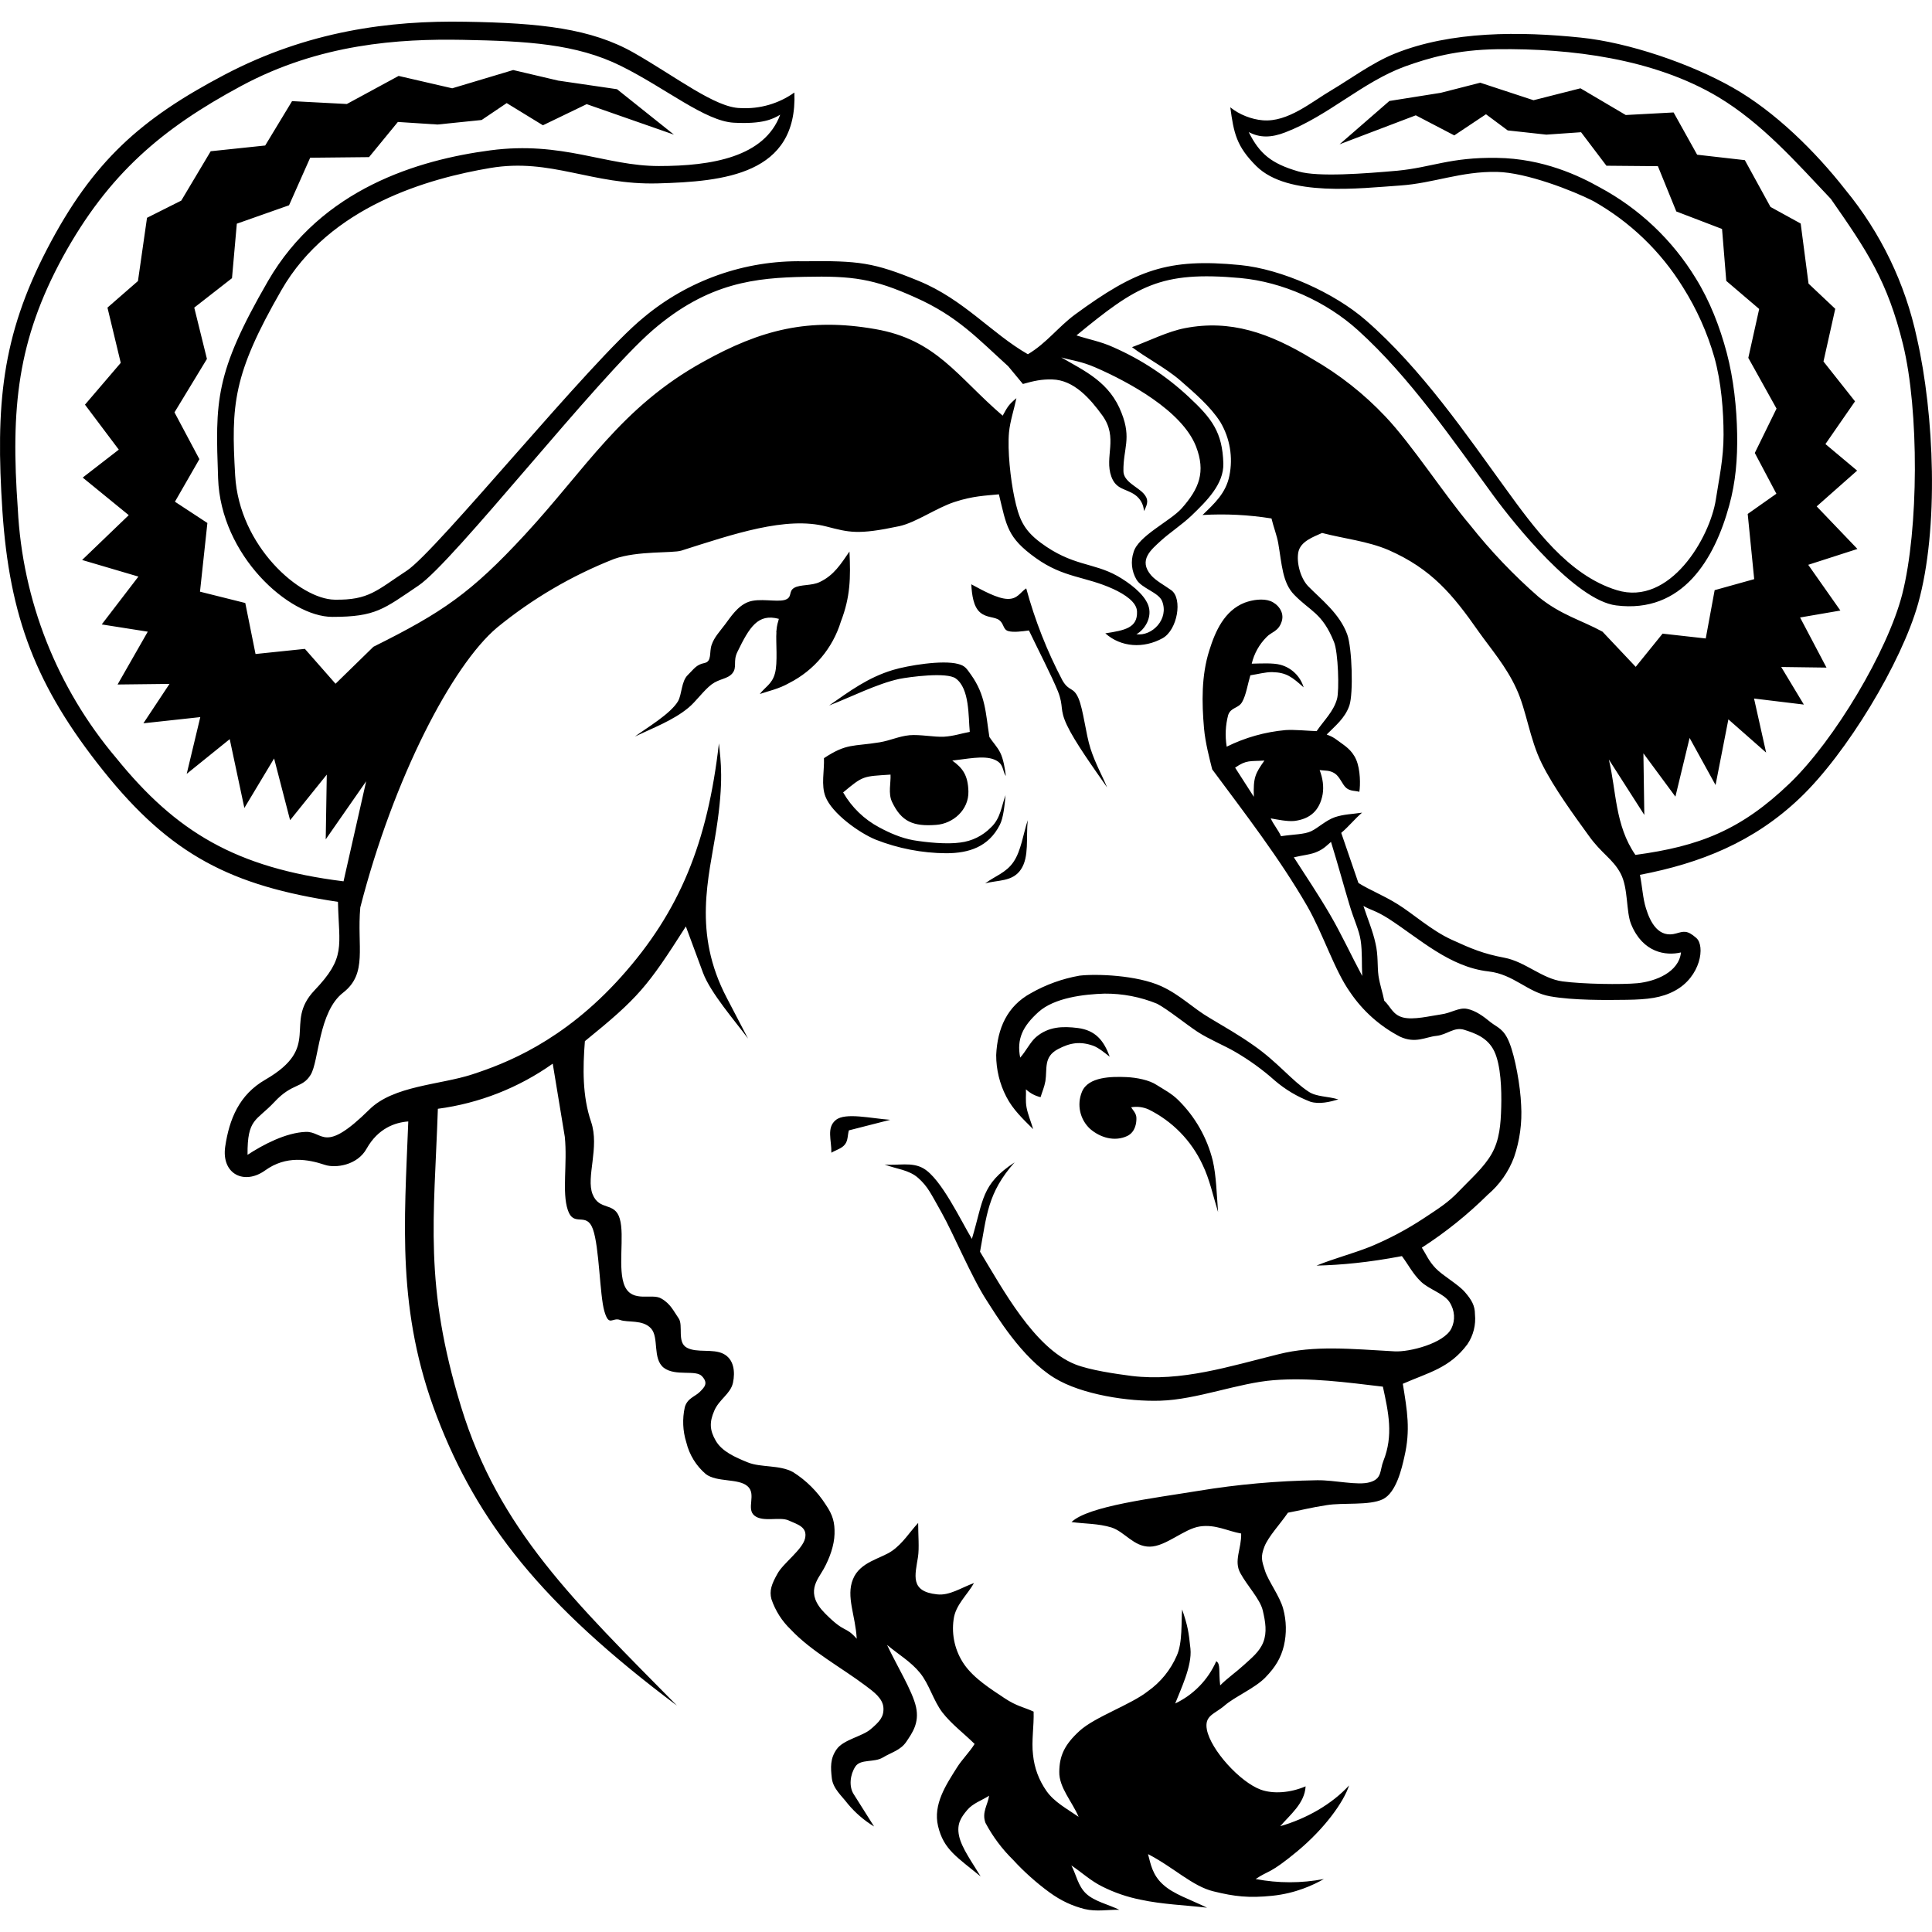
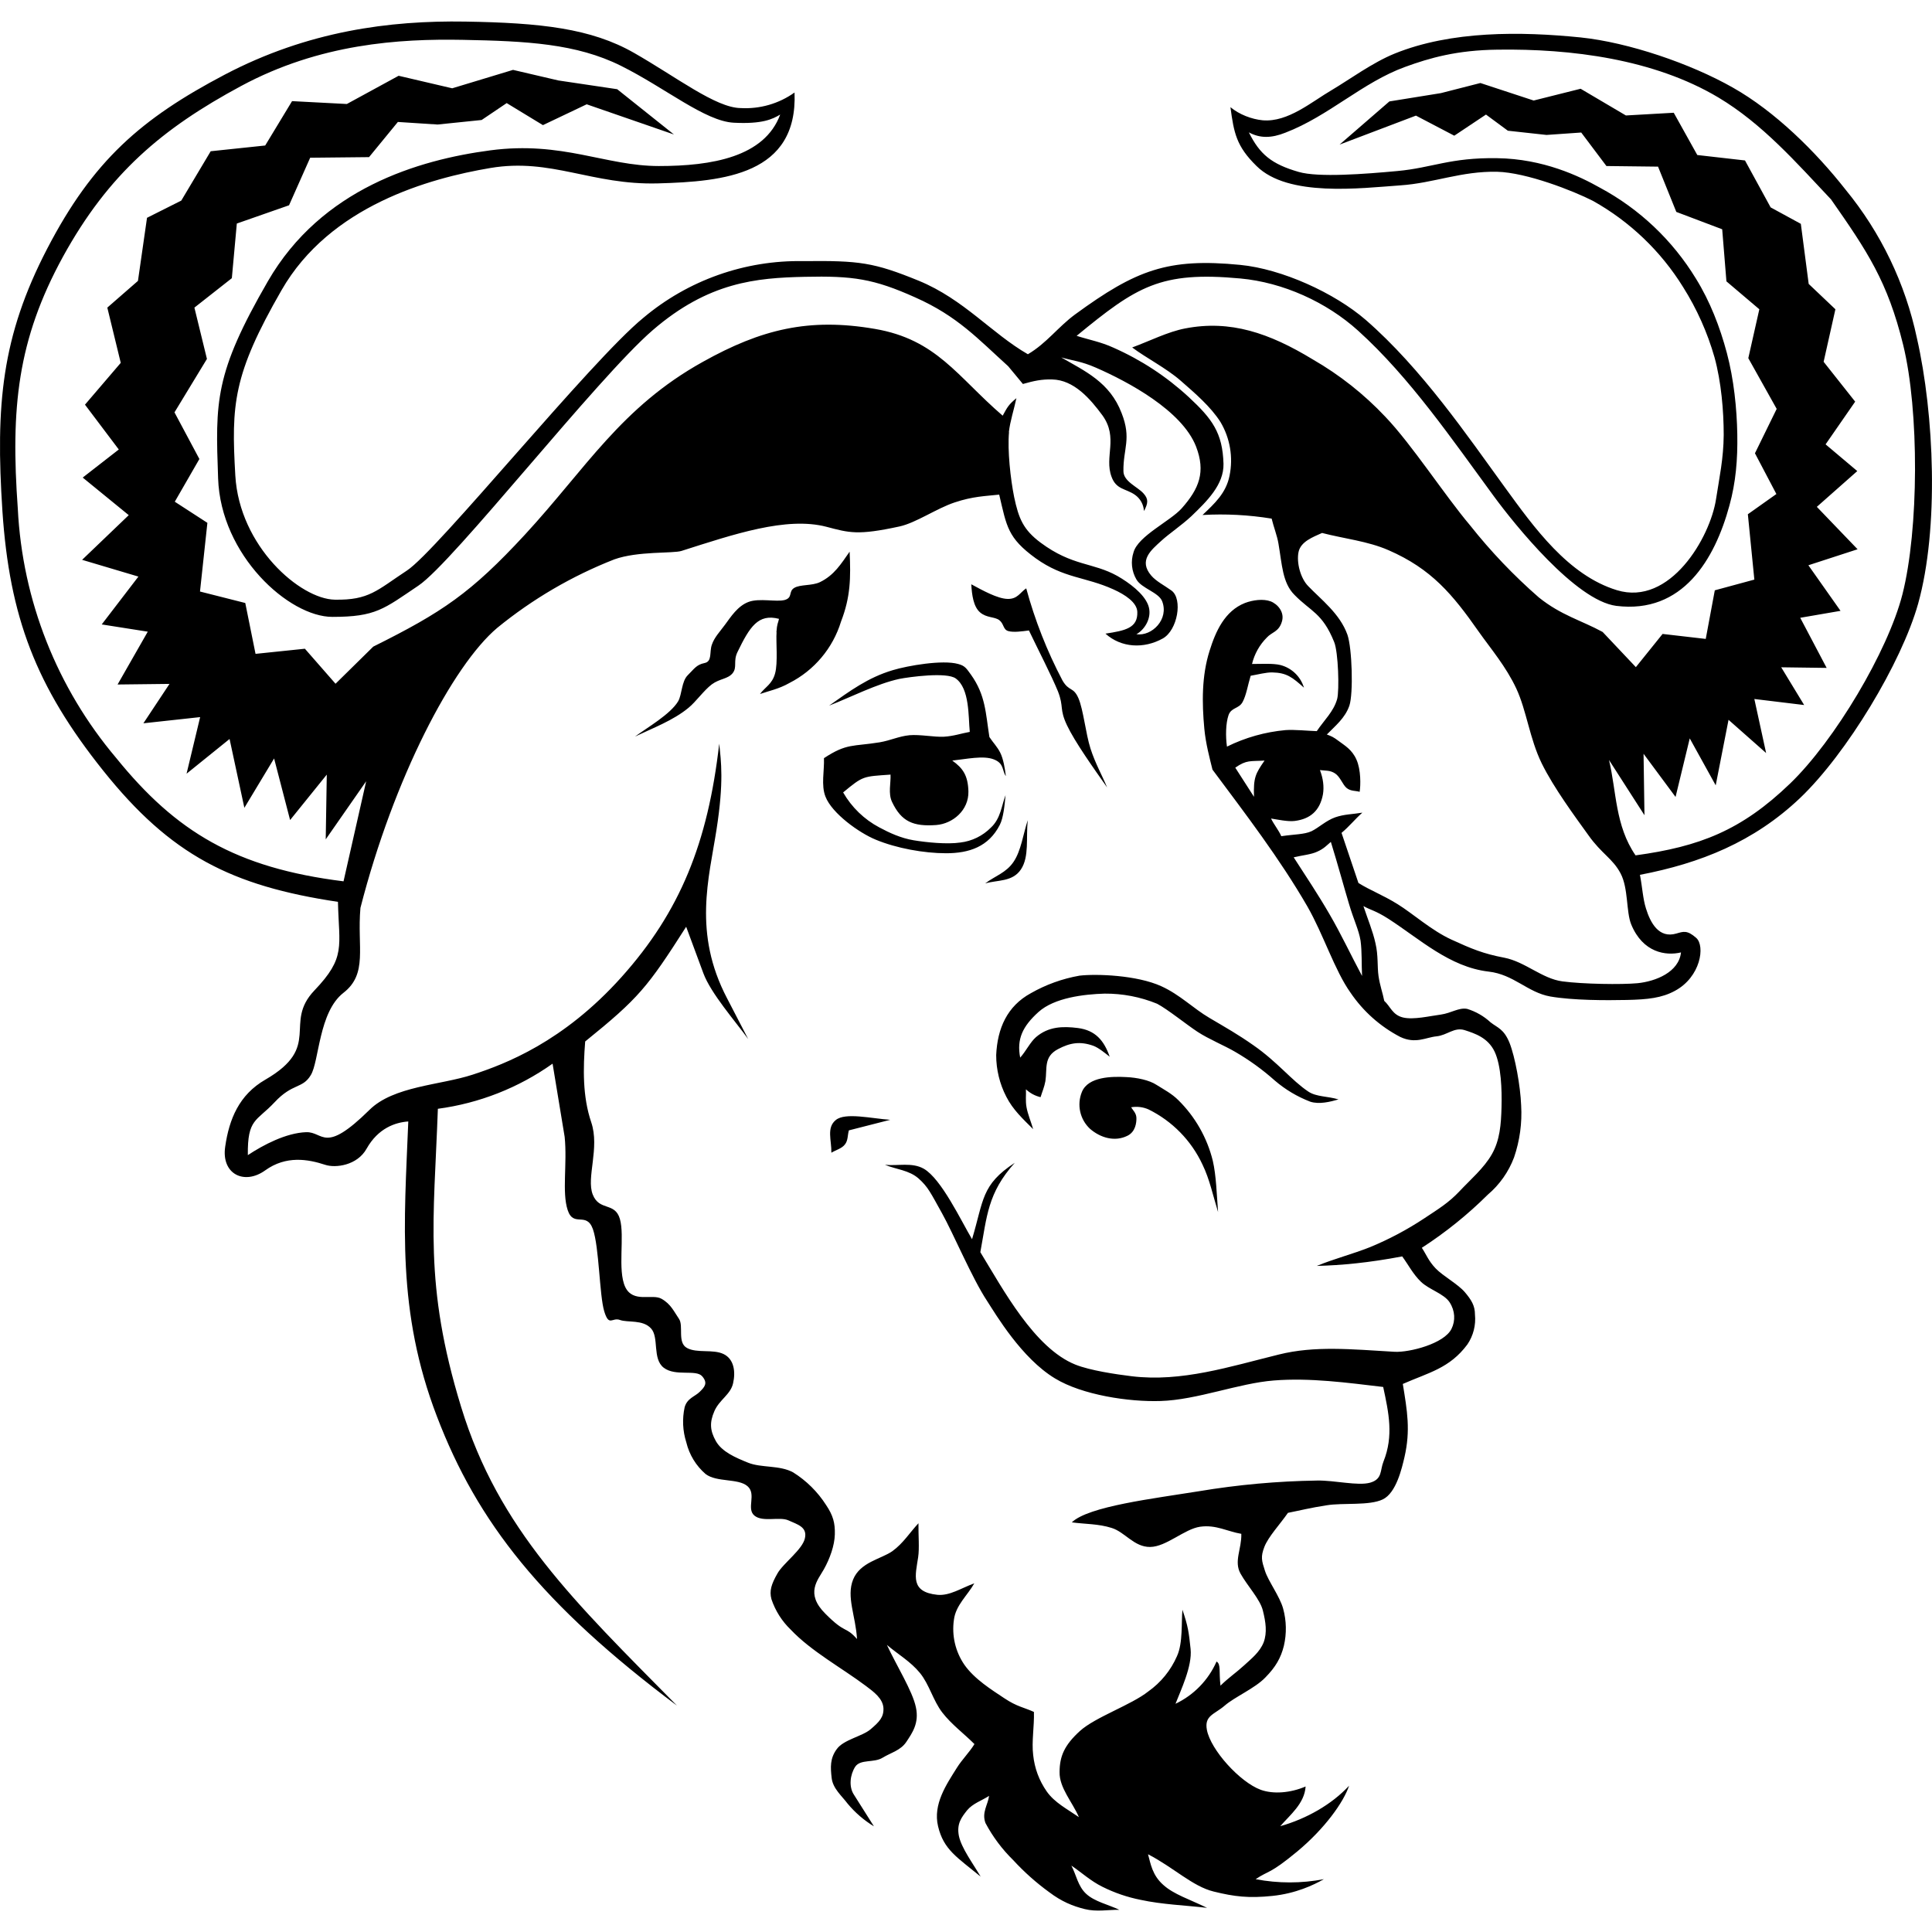
<svg xmlns="http://www.w3.org/2000/svg" viewBox="0 0 128 128">
-   <path fill-rule="evenodd" d="M27.05 74.3c-.87.06-2 .45-2.76 1.8-.62 1.12-2.07 1.3-2.75 1.08-1.13-.38-2.58-.64-3.97.36s-2.91.24-2.65-1.57c.27-1.82.92-3.44 2.66-4.44 3.8-2.2 1.17-3.71 3.25-5.91 2.1-2.2 1.63-2.88 1.56-5.87-7.07-1.06-11.08-3.1-15.55-8.69S.63 40.86.16 33.86C-.3 26.84.1 22.3 3.13 16.48S9.35 7.86 14.88 4.95c5.52-2.9 10.94-3.6 15.95-3.51 5 .08 8.34.45 11.17 2.06 2.82 1.61 5.41 3.65 7.06 3.66a5.6 5.6 0 0 0 3.57-1.03c.22 5.43-4.67 5.9-9.05 6.02s-7.07-1.7-11.1-1.02-10.63 2.5-13.84 8.1c-3.22 5.6-3.33 7.58-3.06 12.27.27 4.7 4.3 8.2 6.59 8.23 2.28.04 2.79-.62 4.78-1.92s12.19-13.92 15.66-16.75a16 16 0 0 1 10.61-3.75c3.7-.05 4.66.08 7.64 1.3 3 1.23 4.83 3.48 7.24 4.86 1.23-.73 2-1.8 3.12-2.63 4.04-2.96 6.14-3.75 10.94-3.28 2.76.27 6.24 1.84 8.32 3.65 3.7 3.21 6.75 7.69 9.22 11.09 1.92 2.65 4.19 5.81 7.42 6.8 3.52 1.08 6.17-3.48 6.56-6.01.22-1.44.51-2.7.51-4.28s-.15-3.5-.61-5.14a18 18 0 0 0-2.08-4.64 16.5 16.5 0 0 0-5.96-5.72c-1.32-.67-4.4-1.88-6.35-1.92-2.4-.05-4.21.75-6.42.9-2.67.18-7.44.78-9.53-1.28-1.33-1.32-1.5-2.2-1.73-3.9.59.48 1.41.8 2.15.86 1.67.14 3.23-1.22 4.58-2.01 1.12-.66 2.7-1.82 4.15-2.4 3.75-1.52 8.36-1.48 12.33-1.07 3.17.32 7.29 1.73 10.07 3.31 2.8 1.58 5.5 4.25 7.47 6.77A23 23 0 0 1 127 22.4c1.15 5.04 1.47 12.62.08 17.59-1.1 3.91-4.73 9.93-7.83 12.88-3.05 2.91-6.58 4.32-10.6 5.09.16.8.19 1.56.4 2.22.29.95.85 2 2.01 1.66.47-.13.71-.24 1.32.3.61.52.3 2.58-1.42 3.5-.87.47-1.79.58-3.18.6s-3.56.04-5.07-.23c-1.51-.26-2.41-1.46-4.09-1.65-2.58-.29-4.56-2.16-6.63-3.5-.87-.55-1.16-.55-1.66-.84.27.83.63 1.68.8 2.48.19.79.11 1.52.2 2.16.1.63.28 1.12.38 1.64.41.37.55.93 1.24 1.11.7.18 1.79-.1 2.5-.2.71-.09 1.19-.48 1.75-.37s1.09.5 1.55.88c.47.37.88.43 1.25 1.36.38.94.73 2.86.78 4.14a9 9 0 0 1-.47 3.45 6 6 0 0 1-1.74 2.48 27 27 0 0 1-4.37 3.51c.3.46.44.87.92 1.37s1.48 1.05 1.93 1.57.67.9.67 1.48a3 3 0 0 1-.5 1.98c-1.18 1.59-2.58 1.87-4.28 2.62.29 1.79.52 3.06.1 4.85-.16.72-.53 2.37-1.43 2.8s-2.63.21-3.72.39c-1.1.17-1.7.34-2.56.5-.52.76-1.3 1.58-1.56 2.25-.26.68-.18.92.04 1.6s.98 1.69 1.2 2.5a5 5 0 0 1 .05 2.47c-.2.8-.54 1.39-1.23 2.1s-2.04 1.28-2.7 1.86c-.68.58-1.35.65-1.17 1.6.26 1.33 2.18 3.46 3.57 3.97.84.3 1.96.21 2.97-.22-.06 1.13-1.04 1.89-1.68 2.64 1.73-.5 3.4-1.44 4.56-2.7-.36 1.1-1.6 2.84-3.44 4.37-1.85 1.53-1.84 1.22-2.75 1.83a12 12 0 0 0 4.52 0c-.7.4-1.87.95-3.42 1.11s-2.5.05-3.88-.29c-1.4-.33-2.66-1.6-4.35-2.47.17.63.28 1.38 1 2.02.7.64 1.77.97 2.91 1.53-1.45-.17-2.97-.22-4.4-.53a10 10 0 0 1-2.54-.87c-.77-.38-1.36-.94-2.05-1.4.33.62.43 1.35.98 1.87.56.52 1.47.71 2.2 1.07-.76-.02-1.5.14-2.3-.05-.78-.2-1.53-.52-2.35-1.12s-1.68-1.36-2.38-2.13a10 10 0 0 1-1.84-2.46c-.26-.7.16-1.2.24-1.8-.49.32-1.08.5-1.46.96s-.7.89-.53 1.7.9 1.8 1.43 2.69c-1.57-1.29-2.45-1.78-2.82-3.33-.35-1.45.55-2.77 1.24-3.87.34-.55.86-1.05 1.18-1.58-.71-.7-1.52-1.3-2.13-2.08-.61-.8-.87-1.87-1.49-2.63s-1.46-1.24-2.18-1.85c.64 1.37 1.69 3.06 1.92 4.12s-.26 1.72-.64 2.29-.98.7-1.56 1.05-1.48.08-1.82.6c-.35.53-.44 1.32-.11 1.83l1.35 2.14a7 7 0 0 1-1.74-1.5c-.39-.52-.98-1-1.06-1.7s-.12-1.31.33-1.93c.45-.63 1.7-.84 2.25-1.32.56-.48.87-.79.84-1.4-.03-.63-.64-1.07-1.16-1.46-1.59-1.2-3.63-2.3-4.97-3.73a5 5 0 0 1-1.29-2.02c-.15-.56.01-1 .4-1.69.37-.69 1.67-1.6 1.83-2.35s-.5-.91-1.1-1.18c-.58-.26-1.7.14-2.26-.32s.16-1.42-.46-1.95c-.61-.53-2.03-.24-2.76-.8a4 4 0 0 1-1.29-2.1 4.5 4.5 0 0 1-.1-2.33c.17-.6.68-.7.99-1.01s.58-.57.16-1.03c-.4-.47-1.76.02-2.54-.57-.77-.6-.3-2.01-.85-2.61s-1.53-.37-2.05-.56-.73.49-1.04-.58-.33-4.25-.76-5.44-1.27-.08-1.66-1.26c-.4-1.18-.02-3.07-.2-4.85l-.8-4.85a17 17 0 0 1-7.61 2.99c-.25 7.32-.94 11.63 1.54 19.75 2.49 8.13 7.52 12.91 14.3 19.79-8.95-6.7-13.23-12.16-15.9-19.14-2.68-6.99-2.16-12.83-1.9-19.56m47.57-2.94c.7.03 1.53.2 2.01.52.49.31 1 .57 1.44 1.01a8.5 8.5 0 0 1 2.28 4.01c.23.99.26 2.25.35 3.4-.33-1.06-.56-2.18-1.03-3.14a7.7 7.7 0 0 0-3.58-3.66 2 2 0 0 0-1.15-.14c.13.21.34.4.35.7.01.32-.06.93-.6 1.2-.85.4-1.8.11-2.47-.47a2.2 2.2 0 0 1-.54-2.45c.41-1.02 2-1.02 2.94-.98M66 69.9c.08-1.76.72-3.24 2.3-4.1a10 10 0 0 1 3.22-1.16c1.1-.13 3.8-.04 5.42.7 1.25.57 2.1 1.46 3.2 2.1 1.08.65 1.86 1.08 2.9 1.81 1.6 1.11 2.54 2.34 3.65 3.07.53.36 1.28.3 1.98.52-.55.16-1.26.34-1.86.15a8 8 0 0 1-2.35-1.4 16 16 0 0 0-2.64-1.91c-.66-.39-1.75-.84-2.48-1.32-.72-.47-1.99-1.5-2.68-1.86a9 9 0 0 0-3.48-.67c-1.36.04-3.33.27-4.38 1.22s-1.45 1.79-1.21 3.02c.4-.45.66-1.02 1.05-1.36.82-.7 1.76-.73 2.78-.6 1.14.15 1.71.81 2.1 1.9-.26-.2-.73-.6-1.1-.73-.86-.3-1.52-.2-2.33.23-.96.51-.7 1.27-.83 2.12-.07.39-.21.7-.32 1.06q-.55-.13-.97-.52c.02.4-.04.74.04 1.19s.3.97.44 1.45c-.66-.66-1.34-1.29-1.78-2.15A6 6 0 0 1 66 69.9m1.15-12.8c.5-.73.64-1.85.94-2.76-.12 1.16.11 2.42-.45 3.26s-1.55.69-2.37.93c.64-.49 1.39-.7 1.88-1.43M55.38 74.2c.63-.51 2.33-.1 3.6-.01l-2.74.7c-.09.31-.05.67-.26.93-.2.27-.6.37-.9.55.02-.82-.34-1.66.3-2.17m8.97-35.49c.76.41 1.73.95 2.4.97s.84-.44 1.24-.7a30 30 0 0 0 2.4 6.1c.44.76.72.4 1.06 1.18.33.77.48 2.35.8 3.34s.74 1.71 1.1 2.57c-.93-1.33-2.14-3.02-2.66-4.12s-.19-1.2-.6-2.25c-.43-1.05-1.28-2.69-1.92-4.03-.46.06-1.02.14-1.37.04s-.28-.48-.59-.72-.84-.14-1.28-.52-.54-1.16-.58-1.86m-4.1 10c.72-.06 1.61.13 2.28.1.67-.04 1.15-.22 1.72-.32-.1-1.01 0-2.87-.93-3.54-.6-.44-3.08-.1-3.74.03-1.48.32-3.21 1.21-4.65 1.76 1.38-.96 2.57-1.85 4.22-2.35.99-.3 3.3-.68 4.33-.4.47.12.56.31.85.71.97 1.36.97 2.54 1.22 4.13.25.38.52.64.72 1.04s.31 1.03.37 1.54c-.26-.37-.1-.83-.8-1.1s-1.8-.02-2.75.08c.7.5 1.04.98 1.07 2.04.03 1.24-1.03 2.14-2.13 2.22-1.52.12-2.31-.21-2.93-1.52-.27-.57-.07-1.26-.1-1.81-1.83.12-1.8.06-3.14 1.18a6 6 0 0 0 2.4 2.32c.67.36 1.43.7 2.27.85.84.14 2.21.28 3.09.15a3.4 3.4 0 0 0 2.03-1c.65-.6.71-1.46.97-2.14-.06.66-.14 1.5-.38 1.97-.74 1.45-2.03 1.88-3.56 1.88a13 13 0 0 1-4.66-.9c-1.1-.45-2.9-1.74-3.33-2.85-.3-.76-.07-1.7-.1-2.55 1.52-1 1.9-.76 3.69-1.05.75-.13 1.26-.4 1.98-.47zm-8.82-6.82c.05-.6.11-.6.17-.89-1.38-.37-1.94.53-2.75 2.2-.3.62 0 .99-.32 1.4-.33.4-.85.35-1.38.74-.53.4-1.05 1.15-1.54 1.55-1.01.84-2.38 1.35-3.55 1.91.8-.59 2.35-1.49 2.86-2.34.26-.46.22-1.32.64-1.73.41-.4.56-.69 1.1-.8.53-.1.31-.72.49-1.21.17-.5.51-.85.88-1.34s.83-1.23 1.55-1.5 1.85.02 2.4-.13c.55-.16.23-.56.63-.8s1.17-.13 1.7-.39c.95-.45 1.4-1.2 1.97-2.02.08 1.75.06 3-.57 4.64a6.8 6.8 0 0 1-3.42 4.07c-.7.4-1.38.53-1.95.73.33-.45.81-.65 1-1.36.2-.71.05-2.13.1-2.73m32.33 8.5c-.95.06-1.18-.06-1.94.47l1.24 1.93c-.04-1.27.08-1.52.7-2.4m-2.5-.92a11 11 0 0 1 3.9-1.1c.58-.04 1.48.05 2.06.07.5-.73 1.12-1.3 1.35-2.13.16-.55.08-3.11-.2-3.78-.78-1.93-1.55-2.01-2.63-3.12-.79-.8-.82-2.02-1.06-3.4-.08-.5-.33-1.14-.45-1.66a21 21 0 0 0-4.57-.23c.79-.76 1.55-1.45 1.78-2.6a5 5 0 0 0-.6-3.56c-.65-1.02-1.69-1.91-2.64-2.74S75.9 23.69 75 23c1.17-.43 2.36-1.04 3.51-1.26 3-.58 5.57.3 8.45 2.05a21 21 0 0 1 4.82 3.8c1.75 1.84 3.92 5.2 5.62 7.2a36 36 0 0 0 4.54 4.76c1.48 1.2 2.82 1.53 4.23 2.3l2.2 2.33 1.78-2.2 2.86.32.59-3.2 2.62-.73-.43-4.32 1.9-1.34-1.43-2.7 1.44-2.94-1.87-3.36.72-3.24-2.18-1.86-.28-3.44-3.03-1.16-1.22-3-3.41-.03-1.68-2.22-2.3.16-2.56-.28-1.44-1.07-2.1 1.4-2.55-1.33-5.05 1.92 3.3-2.87 3.4-.54 2.62-.67 3.53 1.16 3.11-.79 3 1.77 3.17-.17 1.56 2.8 3.16.36 1.7 3.1 2 1.1.52 3.98 1.77 1.67-.78 3.49 2.09 2.64-1.96 2.83 2.1 1.76-2.68 2.37 2.7 2.82-3.26 1.05 2.13 3.03-2.67.46 1.75 3.32-3-.04 1.5 2.49-3.3-.4.8 3.58-2.5-2.2-.85 4.35-1.72-3.12-.94 3.89-2.12-2.87.06 4.08-2.35-3.67c.5 2.08.4 4.36 1.76 6.32 4.23-.57 7-1.64 10.24-4.76 2.95-2.84 6.48-8.76 7.44-12.52 1.09-4.29 1.12-12.17.05-16.54-1.03-4.2-2.38-6.2-4.78-9.64-2.3-2.43-4.55-5-7.46-6.75-4.28-2.55-9.76-3.23-14.63-3.17-2.7.04-4.5.56-6.12 1.14-2.82 1.03-5.07 3.27-7.94 4.37-.93.36-1.68.37-2.42-.02.72 1.44 1.5 2.09 3.3 2.61 1.3.38 4.4.14 6.55-.05 2.29-.22 3.49-.9 6.6-.85 3.06.04 5.47 1.2 6.8 1.95a16.7 16.7 0 0 1 6.37 6.03c.93 1.5 1.59 3.2 2.05 4.93s.66 3.67.69 5.36-.1 3.21-.52 4.74c-.97 3.57-3.1 7.2-7.5 6.64-2.69-.34-6.74-5.39-8.1-7.24-2.74-3.74-5.56-7.88-9-10.99-2.1-1.9-4.98-3.2-7.8-3.46-5.3-.48-6.86.52-10.85 3.8.81.27 1.6.4 2.43.78q2.78 1.22 5 3.29c1.55 1.44 2.24 2.35 2.3 4.42.03 1.37-1.1 2.48-2.13 3.47-.64.6-1.48 1.16-1.99 1.63-.68.62-1.52 1.3-.67 2.3.32.37.88.66 1.35 1 .75.56.4 2.62-.58 3.17-1.26.7-2.76.61-3.8-.32 1.31-.2 2.14-.37 2.1-1.44-.01-.62-.8-1.14-1.58-1.5-1.86-.85-3.28-.72-5.14-2.06-1.88-1.35-1.92-2.1-2.43-4.21-.9.09-1.74.11-2.95.51s-2.55 1.36-3.65 1.6c-2.77.59-3.32.41-4.84.02-2.67-.69-6.14.5-9.6 1.6-.57.18-2.9 0-4.45.55a29 29 0 0 0-7.76 4.55c-2.97 2.5-6.86 9.97-9.06 18.54-.23 2.61.5 4.37-1.13 5.64-1.65 1.27-1.6 4.54-2.16 5.45s-1.2.51-2.4 1.8c-1.2 1.28-1.8 1.07-1.78 3.5 1.04-.68 2.54-1.47 3.86-1.52 1.17-.04 1.19 1.5 4.2-1.47 1.6-1.6 4.69-1.64 6.83-2.34s6-2.15 9.87-6.47 5.72-8.88 6.47-15.46c.12 1.17.33 2.48-.17 5.7s-1.58 6.83.69 11.16l1.41 2.7c-.84-1.14-2.48-3.02-2.98-4.35l-1.14-3.08c-2.55 4-3.14 4.72-6.69 7.6-.14 1.78-.17 3.64.41 5.34s-.35 3.67.1 4.8 1.47.48 1.8 1.62c.34 1.13-.17 3.38.34 4.49.52 1.1 1.8.43 2.41.8.62.35.82.84 1.15 1.31s-.13 1.59.55 1.95c.67.36 1.71.05 2.41.4s.8 1.18.64 1.93c-.17.74-.92 1.09-1.24 1.85-.33.76-.3 1.29.1 1.98.4.7 1.26 1.09 2.13 1.44s2.1.15 2.99.64a7 7 0 0 1 2.17 2.16c.48.7.6 1.2.58 1.94-.02.75-.32 1.6-.72 2.32s-1.27 1.58.1 2.95c1.36 1.37 1.3.78 2.09 1.67-.08-1.54-.72-2.79-.25-3.94.46-1.16 1.85-1.36 2.59-1.88s1.15-1.23 1.73-1.85c0 .8.08 1.65-.01 2.25-.19 1.21-.55 2.29 1.26 2.48.82.1 1.6-.44 2.45-.75-.45.8-1.23 1.45-1.35 2.41a4.2 4.2 0 0 0 .7 2.98c.66.95 1.81 1.66 2.66 2.23.84.56 1.3.6 1.94.9.03.95-.15 1.96-.04 2.85q.13 1.32.9 2.42c.52.73 1.34 1.16 2.12 1.7-.42-1-1.3-1.94-1.28-2.98.01-1.05.33-1.79 1.35-2.72s3.4-1.73 4.53-2.63a5.6 5.6 0 0 0 1.9-2.34c.4-.87.29-2.28.36-3.07.37 1.1.43 1.45.55 2.6s-.68 2.77-1.01 3.63a5.6 5.6 0 0 0 2.72-2.8c.3.18.15.66.26 1.6.5-.5 1.06-.88 1.56-1.34s1.05-.88 1.3-1.53.14-1.34-.04-2.1c-.18-.75-1.03-1.63-1.48-2.46-.46-.82.08-1.63.05-2.63-.91-.16-1.69-.62-2.73-.47-1.05.15-2.25 1.33-3.32 1.34s-1.67-.99-2.54-1.27c-.88-.27-1.77-.24-2.65-.36 1.12-1.07 5.45-1.58 8.42-2.07q3.89-.64 7.84-.7c1.18-.02 2.7.37 3.51.13.82-.23.65-.8.89-1.4.68-1.7.34-3.22-.03-4.93-2.37-.28-4.84-.62-7.23-.43-2.34.18-5.1 1.29-7.52 1.36-2.1.07-5.2-.4-7-1.5-2.2-1.34-3.9-4.22-4.5-5.14-.98-1.5-2.22-4.46-2.98-5.81s-.92-1.73-1.55-2.3c-.62-.56-1.48-.6-2.23-.9.86.09 1.8-.19 2.57.26 1.17.67 2.48 3.46 3.21 4.67.78-2.59.6-3.6 2.83-5.07-1.8 2.02-1.85 3.55-2.29 5.92 1.5 2.46 3.58 6.37 6.3 7.46.99.39 2.67.63 3.74.77 3.3.4 6.5-.64 9.74-1.44 2.38-.6 4.79-.35 7.68-.19.98.06 3.29-.53 3.77-1.52.26-.53.24-1.18-.13-1.75-.38-.57-1.37-.84-1.9-1.36-.53-.51-.83-1.12-1.25-1.68-2.2.42-4.02.59-5.66.63 1.18-.48 2.3-.76 3.53-1.24a21 21 0 0 0 3.6-1.91c.98-.65 1.6-1.03 2.32-1.79s1.63-1.54 2.16-2.47c.52-.92.6-1.96.63-3.1s-.02-2.76-.46-3.69c-.44-.92-1.3-1.2-1.98-1.42s-1.15.33-1.86.4-1.38.53-2.41.05a9 9 0 0 1-3.3-2.94c-1.04-1.46-1.78-3.85-2.84-5.7-1.83-3.17-4.12-6.13-6.3-9.07-.18-.73-.45-1.73-.54-2.71-.15-1.72-.18-3.5.35-5.17.4-1.28 1-2.63 2.34-3.16.54-.2 1.22-.29 1.7-.11s.95.72.76 1.34c-.21.69-.69.7-1.01 1.05a3.7 3.7 0 0 0-.98 1.76c.6-.01 1.4-.06 1.89.07a2.2 2.2 0 0 1 1.55 1.5c-.76-.68-1.14-.99-2.08-1.01-.44-.01-.97.14-1.45.21-.18.59-.28 1.3-.54 1.76-.25.45-.74.34-.93.87a5 5 0 0 0-.1 2.08zm6.64-.8c.3.12.4.15.77.43s.88.56 1.17 1.23.28 1.7.21 2.13c-.25-.08-.6-.03-.87-.26-.26-.22-.42-.74-.76-.96s-.62-.17-1-.22q.32.84.2 1.6c-.2 1.09-.84 1.64-1.87 1.77-.46.05-1.17-.1-1.57-.17.18.41.5.77.68 1.18.87-.13 1.52-.11 2-.33.46-.22.97-.72 1.57-.93.6-.2 1.15-.2 1.8-.3-.51.44-.86.9-1.38 1.34L90 58.5c.8.5 1.57.77 2.59 1.4s2.24 1.74 3.57 2.35 2.12.94 3.5 1.2c1.39.26 2.5 1.39 3.86 1.57s3.91.22 4.97.12c1.2-.12 2.74-.73 2.88-2.04-1 .24-2.53.02-3.3-1.86-.35-.84-.18-2.38-.7-3.37-.53-.99-1.26-1.3-2.13-2.53-.88-1.22-2.3-3.14-3.1-4.77-.81-1.64-1-3.49-1.68-4.95-.67-1.47-1.7-2.65-2.5-3.78-1.72-2.46-3.12-4.15-5.97-5.4-1.38-.59-2.94-.75-4.4-1.13-.6.27-1.42.56-1.57 1.26-.14.7.14 1.73.64 2.26.85.87 2.1 1.82 2.6 3.21.32.9.41 3.9.14 4.7-.29.85-.95 1.36-1.5 1.92zm.28 7.1c-.27.23-.47.46-.9.65-.42.2-1 .24-1.57.38.8 1.24 1.63 2.48 2.39 3.78s1.41 2.72 2.14 4.08c-.04-.78.01-1.61-.1-2.34s-.45-1.36-.77-2.46c-.33-1.09-.73-2.57-1.2-4.09M66.85 28.63c-.11 1.22.1 3.11.35 4.3.3 1.42.59 2.16 1.74 3.02 2.11 1.57 3.46 1.3 5.09 2.21.77.44 1.75 1.16 2.04 1.93s-.19 1.6-.78 1.93c1.03.15 2.18-1 1.7-2.2-.24-.58-1.36-.84-1.7-1.43a2.2 2.2 0 0 1-.19-1.8c.3-1.08 2.43-2.06 3.19-2.91 1.16-1.31 1.6-2.41.95-4.1-.93-2.38-4.5-4.29-6.63-5.22-.98-.43-1.53-.46-2.3-.68 1.57.91 3.22 1.64 4 3.69.67 1.7.1 2.35.12 3.84 0 .69.91 1.03 1.32 1.47.35.38.32.66.04 1.18a1.4 1.4 0 0 0-.6-1.08c-.6-.42-1.24-.33-1.56-1.2-.48-1.32.48-2.57-.6-4.06-.8-1.1-1.88-2.35-3.32-2.38-.69-.02-1.2.09-1.94.3l-.97-1.17-.02-.02c-1.99-1.8-3.34-3.3-6.13-4.54-2.78-1.25-4.15-1.44-7.34-1.37-3.2.07-6.36.34-10.06 3.53S30.03 37.26 27.72 38.8c-2.3 1.55-2.82 2.07-5.7 2.07s-7.4-4.08-7.57-9.18c-.18-5.1-.25-6.92 3.3-13.06s9.97-8.04 14.74-8.67S40.12 11 43.65 11c3.52 0 7-.6 8.04-3.4-.5.3-1.18.63-3.07.53-1.9-.1-4.53-2.3-7.48-3.76-2.96-1.47-6.25-1.65-10.47-1.73s-9.48.25-14.7 3.06-8.77 5.8-11.8 11.31C1.15 22.55.7 27.03 1.18 33.72a27.7 27.7 0 0 0 6.52 16.5c3.96 4.89 7.92 7.28 15.06 8.17l1.5-6.63-2.68 3.85.07-4.29-2.43 3.02-1.06-4.09-1.97 3.28-.97-4.56-2.85 2.3.9-3.76-3.77.41 1.73-2.61-3.44.04 2-3.5-3.05-.48 2.43-3.17-3.73-1.1 3.09-2.97-3.05-2.49 2.39-1.85-2.24-2.98L8 24.04l-.88-3.66 2.02-1.76.6-4.19 2.27-1.14 1.95-3.27 3.61-.38 1.78-2.94 3.63.19 3.43-1.86 3.55.82L34 4.64l2.98.7 3.9.57 3.77 3.01-5.78-2.02-2.9 1.4-2.4-1.47-1.66 1.12-2.92.3-2.63-.17-1.91 2.33-3.9.04-1.4 3.15-3.46 1.22-.32 3.61-2.5 1.95.84 3.4-2.15 3.54 1.65 3.1-1.62 2.82 2.15 1.41-.49 4.55 3 .75.68 3.38 3.27-.34 2.03 2.31 2.51-2.45c4.58-2.28 6.46-3.56 10.03-7.42 4.06-4.39 6.38-8.45 11.8-11.45 3.87-2.16 7.03-2.94 11.4-2.18 4.08.7 5.45 3.16 8.46 5.74.32-.58.39-.73.91-1.16-.16.76-.42 1.53-.49 2.26z" font-family="none" font-size="none" font-weight="none" style="mix-blend-mode:normal" text-anchor="none" />
+   <path d="M27.05 74.3c-.87.06-2 .45-2.76 1.8-.62 1.12-2.07 1.3-2.75 1.07-1.13-.37-2.58-.63-3.97.37s-2.92.24-2.65-1.57c.26-1.82.92-3.44 2.66-4.44 3.8-2.2 1.16-3.72 3.25-5.91 2.1-2.2 1.63-2.88 1.56-5.87-7.07-1.06-11.08-3.1-15.55-8.69S.63 40.86.16 33.86C-.3 26.83.1 22.3 3.13 16.47S9.35 7.86 14.88 4.95c5.52-2.9 10.94-3.6 15.94-3.52S39.16 1.88 42 3.5s5.42 3.64 7.07 3.66a5.6 5.6 0 0 0 3.57-1.03c.22 5.43-4.67 5.9-9.05 6.02s-7.07-1.7-11.1-1.02-10.63 2.5-13.84 8.1c-3.22 5.6-3.33 7.57-3.06 12.27s4.3 8.19 6.59 8.23c2.28.04 2.79-.62 4.78-1.93 2-1.3 12.19-13.91 15.66-16.74a16 16 0 0 1 10.61-3.76c3.7-.04 4.65.08 7.64 1.3 2.99 1.23 4.83 3.49 7.23 4.87 1.24-.73 2-1.81 3.13-2.64 4.04-2.95 6.14-3.75 10.94-3.28 2.76.27 6.24 1.85 8.32 3.65 3.7 3.22 6.75 7.7 9.22 11.1 1.92 2.64 4.18 5.81 7.41 6.8 3.53 1.08 6.18-3.49 6.57-6.02.22-1.43.5-2.7.51-4.27 0-1.58-.16-3.5-.61-5.14a18 18 0 0 0-2.08-4.65 16.5 16.5 0 0 0-5.97-5.71c-1.31-.67-4.4-1.88-6.35-1.93-2.38-.05-4.2.75-6.4.9-2.68.19-7.45.79-9.54-1.28-1.34-1.31-1.5-2.19-1.73-3.9.59.49 1.41.8 2.14.87 1.68.14 3.24-1.23 4.6-2.02 1.1-.65 2.68-1.81 4.14-2.4 3.75-1.52 8.36-1.47 12.32-1.07 3.18.33 7.3 1.74 10.08 3.32 2.8 1.58 5.5 4.25 7.47 6.76A23 23 0 0 1 127 22.4c1.15 5.05 1.47 12.62.08 17.6-1.1 3.91-4.73 9.93-7.83 12.88-3.06 2.9-6.59 4.31-10.6 5.08.16.81.19 1.57.4 2.23.29.94.85 2 2.01 1.66.46-.13.71-.25 1.32.29.6.53.3 2.59-1.42 3.51-.87.47-1.79.57-3.18.6s-3.56.03-5.07-.23c-1.51-.27-2.41-1.46-4.09-1.65-2.58-.3-4.56-2.16-6.64-3.5-.86-.55-1.15-.56-1.65-.84.27.82.63 1.68.8 2.47.19.8.11 1.53.2 2.16s.28 1.13.38 1.65c.41.37.54.93 1.24 1.1s1.79-.1 2.5-.19c.71-.1 1.19-.48 1.75-.38a4 4 0 0 1 1.55.89c.47.37.88.43 1.26 1.36.37.94.72 2.85.77 4.14a9 9 0 0 1-.47 3.45 6 6 0 0 1-1.74 2.47 27 27 0 0 1-4.37 3.52c.3.45.44.87.92 1.37s1.48 1.04 1.93 1.57c.44.52.67.9.67 1.48a3 3 0 0 1-.5 1.98c-1.18 1.59-2.58 1.87-4.28 2.62.29 1.79.52 3.06.11 4.85-.17.72-.54 2.37-1.44 2.8s-2.63.21-3.72.39c-1.1.17-1.7.33-2.56.5-.52.75-1.3 1.58-1.56 2.25s-.18.92.04 1.6.98 1.69 1.2 2.49a5 5 0 0 1 .05 2.47c-.2.8-.54 1.4-1.23 2.1-.69.72-2.04 1.29-2.7 1.87-.68.58-1.35.65-1.17 1.6.25 1.32 2.18 3.46 3.57 3.97.84.3 1.96.21 2.97-.22-.07 1.13-1.04 1.89-1.68 2.63 1.73-.49 3.4-1.43 4.56-2.68-.36 1.08-1.6 2.83-3.44 4.36-1.85 1.53-1.84 1.22-2.75 1.83a12 12 0 0 0 4.52 0c-.7.4-1.87.95-3.42 1.11s-2.5.05-3.88-.29c-1.4-.34-2.66-1.6-4.35-2.47.17.62.28 1.38 1 2.02.7.64 1.77.97 2.91 1.53-1.45-.17-2.97-.22-4.4-.53a10 10 0 0 1-2.54-.87c-.77-.38-1.37-.94-2.05-1.4.33.62.43 1.36.98 1.87.56.52 1.47.71 2.2 1.06-.76-.01-1.5.15-2.3-.05s-1.53-.5-2.35-1.12a16 16 0 0 1-2.38-2.12 10 10 0 0 1-1.84-2.46c-.26-.7.16-1.2.24-1.8-.49.32-1.08.5-1.46.96-.37.47-.7.89-.54 1.7.17.8.91 1.79 1.44 2.69-1.57-1.29-2.45-1.78-2.82-3.33-.35-1.46.55-2.77 1.24-3.87.34-.55.85-1.05 1.17-1.58-.7-.7-1.52-1.3-2.13-2.09s-.86-1.86-1.48-2.62-1.46-1.24-2.19-1.86c.64 1.38 1.7 3.06 1.92 4.13.23 1.06-.25 1.71-.63 2.29-.38.57-.99.7-1.57 1.05-.57.36-1.47.08-1.82.6-.34.53-.43 1.31-.1 1.83L57.9 121a7 7 0 0 1-1.74-1.5c-.38-.51-.98-1-1.06-1.7s-.12-1.3.34-1.92c.45-.63 1.7-.84 2.25-1.32.56-.48.87-.79.84-1.4-.04-.63-.64-1.07-1.16-1.46-1.6-1.2-3.63-2.3-4.98-3.73a5 5 0 0 1-1.28-2.02c-.15-.56 0-1 .39-1.69.38-.69 1.68-1.6 1.83-2.36.16-.74-.5-.9-1.09-1.17s-1.71.14-2.26-.32.16-1.42-.46-1.95-2.03-.24-2.77-.8a4 4 0 0 1-1.28-2.1 4.5 4.5 0 0 1-.11-2.33c.17-.6.68-.7 1-1.02.3-.3.57-.56.16-1.03s-1.76.03-2.54-.56-.3-2.02-.85-2.61c-.55-.6-1.54-.37-2.06-.56s-.72.48-1.04-.58c-.32-1.07-.33-4.25-.75-5.44-.43-1.19-1.28-.08-1.67-1.26s-.02-3.07-.2-4.85l-.8-4.85a17 17 0 0 1-7.6 2.99c-.26 7.32-.95 11.63 1.54 19.75 2.48 8.12 7.51 12.91 14.3 19.79-8.95-6.7-13.23-12.16-15.9-19.15-2.68-6.98-2.17-12.82-1.9-19.55m47.57-2.94c.7.03 1.53.2 2.01.52.49.31 1 .57 1.44 1.01a8.5 8.5 0 0 1 2.28 4.01c.23.99.26 2.25.35 3.4-.33-1.06-.56-2.18-1.03-3.14a7.7 7.7 0 0 0-3.58-3.66 2 2 0 0 0-1.15-.14c.13.21.34.39.35.7.01.32-.06.93-.6 1.19-.85.42-1.8.12-2.47-.46a2.2 2.2 0 0 1-.54-2.45c.42-1.02 2-1.03 2.94-.98M66 69.9c.08-1.76.72-3.24 2.3-4.1a10 10 0 0 1 3.22-1.16c1.1-.13 3.8-.04 5.42.7 1.25.57 2.1 1.46 3.19 2.1 1.1.65 1.87 1.08 2.91 1.81 1.6 1.11 2.54 2.34 3.64 3.07.54.36 1.29.3 2 .52-.56.16-1.28.34-1.87.15a8 8 0 0 1-2.35-1.4 16 16 0 0 0-2.64-1.91c-.66-.39-1.75-.84-2.48-1.32-.72-.47-1.99-1.5-2.68-1.86a9 9 0 0 0-3.48-.67c-1.36.04-3.33.27-4.38 1.22s-1.45 1.79-1.21 3.02c.4-.45.66-1.02 1.05-1.36.82-.7 1.76-.73 2.78-.6 1.14.15 1.72.81 2.1 1.9-.26-.2-.73-.6-1.1-.73-.86-.3-1.52-.2-2.33.23-.96.51-.7 1.27-.83 2.12-.07.39-.21.7-.32 1.06q-.55-.13-.97-.52c.02.4-.04.74.04 1.19s.3.97.44 1.45c-.66-.66-1.34-1.28-1.78-2.15A6 6 0 0 1 66 69.9m1.15-12.8c.5-.73.64-1.85.94-2.76-.12 1.16.11 2.42-.45 3.26s-1.55.69-2.37.93c.64-.49 1.39-.7 1.88-1.43M55.38 74.2c.63-.51 2.33-.1 3.6-.01l-2.74.7c-.09.31-.05.67-.26.93-.2.27-.6.37-.9.55.02-.82-.34-1.66.3-2.17m8.97-35.49c.76.41 1.73.95 2.4.97s.84-.44 1.24-.7a30 30 0 0 0 2.4 6.1c.44.76.72.4 1.06 1.18.33.77.48 2.35.8 3.34s.74 1.71 1.1 2.57c-.93-1.32-2.14-3.02-2.66-4.12s-.19-1.2-.6-2.25c-.43-1.05-1.28-2.69-1.92-4.03-.46.06-1.02.14-1.37.04s-.28-.48-.59-.72-.84-.14-1.28-.52-.54-1.16-.58-1.86m-4.1 10c.72-.06 1.61.13 2.28.1.67-.04 1.15-.22 1.72-.32-.1-1.01 0-2.87-.93-3.54-.6-.44-3.08-.1-3.74.03-1.48.32-3.21 1.21-4.65 1.77 1.38-.97 2.57-1.86 4.22-2.35.99-.3 3.3-.7 4.33-.41.47.12.56.32.85.71.97 1.36.97 2.54 1.22 4.13.25.38.52.64.72 1.04s.31 1.03.37 1.55c-.26-.37-.1-.84-.8-1.11s-1.8-.02-2.75.08c.7.5 1.04.98 1.07 2.04.03 1.25-1.03 2.14-2.13 2.23-1.52.11-2.31-.22-2.93-1.53-.27-.57-.07-1.26-.1-1.81-1.83.13-1.8.07-3.14 1.18a6 6 0 0 0 2.4 2.32c.67.36 1.43.71 2.27.85s2.21.28 3.09.15a3.4 3.4 0 0 0 2.03-.99c.65-.6.71-1.47.97-2.15-.06.66-.14 1.5-.38 1.97-.74 1.45-2.03 1.88-3.56 1.88-1.47 0-3.29-.33-4.66-.9-1.1-.45-2.9-1.74-3.33-2.85-.3-.76-.07-1.7-.1-2.55 1.52-1 1.9-.76 3.69-1.05.75-.13 1.26-.4 1.98-.47m-8.82-6.82c.04-.6.11-.59.17-.89-1.38-.36-1.94.53-2.75 2.2-.3.62 0 .99-.32 1.4-.33.4-.85.35-1.38.74-.53.4-1.05 1.15-1.54 1.55-1.01.84-2.38 1.35-3.55 1.91.8-.59 2.35-1.48 2.86-2.34.26-.46.22-1.32.64-1.73.41-.4.56-.69 1.1-.8.53-.1.32-.72.49-1.21.17-.5.52-.85.88-1.34.37-.5.83-1.23 1.55-1.5s1.85.02 2.4-.13c.55-.16.23-.56.63-.8s1.17-.13 1.7-.38c.95-.46 1.4-1.21 1.97-2.02.08 1.74.06 3-.57 4.63a6.8 6.8 0 0 1-3.42 4.07c-.7.4-1.38.53-1.95.73.33-.45.81-.65 1-1.36.2-.71.05-2.13.1-2.73m32.33 8.5c-.95.06-1.18-.06-1.94.47l1.24 1.93c-.04-1.27.09-1.52.7-2.4m-2.5-.92a11 11 0 0 1 3.9-1.1c.58-.04 1.47.05 2.06.07.49-.73 1.12-1.3 1.35-2.13.15-.55.08-3.11-.2-3.78-.78-1.93-1.55-2.01-2.63-3.12-.8-.8-.82-2.02-1.06-3.4-.08-.5-.33-1.14-.45-1.65a21 21 0 0 0-4.58-.24c.8-.76 1.56-1.45 1.79-2.6a5 5 0 0 0-.6-3.56c-.65-1.02-1.69-1.91-2.64-2.74s-2.31-1.52-3.21-2.2c1.17-.43 2.36-1.04 3.51-1.26 2.99-.58 5.57.3 8.45 2.05a21 21 0 0 1 4.81 3.8c1.76 1.84 3.93 5.2 5.62 7.2a36 36 0 0 0 4.55 4.77c1.48 1.19 2.82 1.52 4.23 2.29l2.2 2.33 1.77-2.2 2.86.33.6-3.22 2.62-.71-.43-4.33 1.89-1.34-1.42-2.7 1.44-2.94-1.88-3.36.73-3.24-2.18-1.85-.28-3.45-3.04-1.15-1.21-3-3.42-.04-1.67-2.22-2.3.16-2.56-.28-1.45-1.07-2.1 1.4-2.54-1.33-5.06 1.92 3.3-2.86 3.41-.55 2.62-.67 3.53 1.16 3.11-.78 3 1.77 3.17-.18 1.56 2.8 3.16.36 1.7 3.11 2 1.09.52 3.98 1.77 1.68-.78 3.48 2.09 2.64-1.96 2.83 2.1 1.77-2.68 2.37 2.7 2.81-3.26 1.06 2.13 3.02-2.67.46 1.75 3.32-3.01-.04 1.52 2.5-3.3-.4.78 3.58-2.49-2.2-.85 4.34-1.72-3.11-.94 3.88-2.12-2.86.06 4.07-2.35-3.66c.5 2.08.4 4.35 1.76 6.32 4.23-.58 7-1.64 10.24-4.76 2.95-2.84 6.48-8.77 7.44-12.53 1.09-4.28 1.12-12.17.05-16.53-1.03-4.2-2.38-6.21-4.78-9.64-2.3-2.44-4.55-5.01-7.46-6.75-4.28-2.55-9.76-3.24-14.63-3.17-2.7.03-4.5.55-6.12 1.14-2.82 1.02-5.07 3.26-7.94 4.36-.93.37-1.68.38-2.42-.02.72 1.45 1.5 2.1 3.3 2.62 1.3.38 4.4.14 6.55-.06 2.29-.21 3.49-.9 6.6-.85 3.06.04 5.47 1.2 6.8 1.95a16.7 16.7 0 0 1 6.37 6.03c.93 1.5 1.59 3.2 2.05 4.93s.66 3.67.69 5.37-.1 3.2-.52 4.73c-.97 3.57-3.1 7.2-7.5 6.65-2.69-.35-6.74-5.4-8.1-7.25-2.74-3.73-5.56-7.87-9-10.98-2.1-1.9-4.98-3.2-7.8-3.46-5.3-.49-6.86.52-10.85 3.8.81.26 1.6.4 2.43.78q2.78 1.23 5 3.28c1.55 1.44 2.24 2.36 2.3 4.42.03 1.38-1.1 2.48-2.13 3.47-.64.6-1.48 1.16-1.99 1.63-.68.62-1.52 1.3-.67 2.3.32.38.88.66 1.35 1 .75.56.4 2.62-.58 3.17-1.26.7-2.76.62-3.8-.32 1.31-.2 2.15-.37 2.11-1.44-.02-.62-.8-1.14-1.58-1.49-1.87-.85-3.28-.72-5.15-2.06-1.87-1.36-1.92-2.1-2.42-4.22-.91.1-1.74.11-2.96.52-1.2.4-2.55 1.35-3.65 1.59-2.77.6-3.32.42-4.84.02-2.66-.69-6.14.5-9.6 1.6-.57.18-2.89 0-4.45.56a29 29 0 0 0-7.76 4.54c-2.96 2.5-6.86 9.97-9.06 18.55-.23 2.6.51 4.36-1.13 5.63-1.64 1.28-1.6 4.54-2.16 5.45-.55.92-1.2.51-2.4 1.8-1.2 1.28-1.8 1.07-1.77 3.5 1.03-.68 2.53-1.47 3.86-1.52 1.17-.04 1.18 1.5 4.19-1.47 1.6-1.59 4.7-1.64 6.84-2.34s6-2.15 9.87-6.47 5.72-8.88 6.47-15.46c.12 1.17.32 2.49-.18 5.7-.5 3.22-1.57 6.84.7 11.17l1.4 2.7c-.83-1.15-2.48-3.03-2.97-4.36l-1.14-3.08c-2.56 4.01-3.14 4.73-6.69 7.6-.14 1.78-.18 3.64.4 5.35s-.34 3.67.1 4.79 1.47.48 1.8 1.62-.17 3.38.35 4.5c.52 1.1 1.8.43 2.41.79.62.35.82.84 1.15 1.32.33.47-.13 1.58.54 1.94s1.72.06 2.42.4.8 1.18.63 1.93c-.16.75-.91 1.09-1.24 1.85s-.29 1.29.1 1.99c.4.7 1.27 1.08 2.14 1.43s2.09.15 2.98.64a7 7 0 0 1 2.18 2.16c.47.7.6 1.2.58 1.95-.02.74-.33 1.6-.72 2.3-.4.72-1.27 1.6.1 2.96 1.36 1.37 1.3.78 2.09 1.67-.09-1.54-.72-2.79-.26-3.94.47-1.16 1.86-1.36 2.6-1.88.72-.52 1.15-1.23 1.73-1.85-.01.8.07 1.65-.02 2.25-.18 1.21-.54 2.3 1.27 2.49.82.08 1.59-.45 2.45-.76-.45.8-1.23 1.45-1.35 2.41a4.2 4.2 0 0 0 .69 2.98c.67.96 1.82 1.67 2.66 2.23s1.3.6 1.95.9c.03.95-.16 1.96-.05 2.85q.14 1.33.9 2.42c.52.74 1.35 1.16 2.13 1.7-.43-1-1.3-1.94-1.28-2.98 0-1.05.32-1.79 1.34-2.72s3.41-1.73 4.54-2.63a5.6 5.6 0 0 0 1.9-2.34c.4-.87.28-2.28.36-3.07.37 1.1.42 1.45.54 2.6s-.67 2.77-1 3.63a5.6 5.6 0 0 0 2.72-2.8c.3.18.15.66.26 1.6.5-.5 1.06-.88 1.56-1.34s1.04-.88 1.3-1.53c.24-.65.14-1.34-.05-2.1-.18-.75-1.02-1.63-1.48-2.45s.08-1.64.05-2.64c-.91-.15-1.68-.62-2.73-.47-1.04.15-2.24 1.33-3.31 1.34s-1.67-.99-2.55-1.26c-.88-.28-1.76-.25-2.64-.37 1.11-1.07 5.45-1.58 8.41-2.06q3.89-.65 7.84-.71c1.18-.02 2.7.37 3.52.14.82-.24.64-.8.88-1.4.68-1.7.35-3.22-.02-4.94-2.37-.28-4.85-.62-7.24-.43-2.33.18-5.1 1.29-7.51 1.36-2.1.07-5.2-.4-7-1.5-2.2-1.33-3.9-4.21-4.5-5.14-.99-1.5-2.23-4.46-2.98-5.8-.76-1.36-.92-1.74-1.55-2.3s-1.49-.6-2.23-.91c.85.09 1.79-.18 2.57.26 1.17.67 2.48 3.46 3.2 4.67.78-2.59.6-3.6 2.83-5.06-1.8 2.01-1.84 3.54-2.28 5.92 1.5 2.45 3.58 6.36 6.3 7.45.98.39 2.67.64 3.73.77 3.31.4 6.5-.64 9.75-1.44 2.37-.59 4.78-.35 7.67-.18.98.05 3.3-.54 3.77-1.53.26-.53.24-1.18-.13-1.75s-1.36-.84-1.9-1.36c-.52-.5-.83-1.12-1.24-1.68-2.21.42-4.03.59-5.66.63 1.17-.48 2.3-.76 3.52-1.24a21 21 0 0 0 3.6-1.91c.98-.65 1.61-1.03 2.33-1.79.71-.76 1.63-1.54 2.15-2.46.53-.93.61-1.97.64-3.12.03-1.14-.02-2.75-.46-3.68-.44-.92-1.3-1.2-1.98-1.42-.69-.22-1.16.34-1.87.41s-1.38.52-2.4.04a9 9 0 0 1-3.3-2.94c-1.04-1.46-1.79-3.85-2.85-5.7-1.83-3.17-4.1-6.13-6.29-9.07-.18-.73-.45-1.73-.54-2.71-.16-1.72-.18-3.5.35-5.17.4-1.28 1-2.63 2.34-3.16.53-.2 1.21-.29 1.7-.11.47.18.94.72.75 1.34-.2.69-.68.7-1 1.06a3.7 3.7 0 0 0-.98 1.75c.6 0 1.4-.05 1.88.07a2.2 2.2 0 0 1 1.56 1.5c-.76-.68-1.14-.99-2.09-1.01-.43-.01-.96.14-1.44.22-.18.58-.29 1.3-.54 1.75s-.75.34-.93.87-.2 1.39-.1 2.08m6.64-.8c.3.12.4.15.77.43s.88.56 1.17 1.23c.3.67.28 1.7.21 2.13-.25-.08-.6-.03-.87-.26-.26-.22-.42-.74-.76-.96s-.62-.17-1-.22q.32.84.2 1.6c-.2 1.09-.84 1.64-1.87 1.77-.45.06-1.17-.1-1.57-.16.19.4.5.76.68 1.17.87-.13 1.52-.11 2-.33.46-.22.97-.71 1.57-.92s1.15-.2 1.8-.31c-.51.45-.85.9-1.38 1.34L90 58.5c.8.5 1.57.77 2.59 1.4s2.24 1.74 3.57 2.35 2.12.94 3.5 1.2c1.39.27 2.5 1.39 3.86 1.57s3.91.22 4.97.12c1.2-.12 2.74-.73 2.88-2.04-1 .24-2.53.02-3.3-1.86-.34-.84-.18-2.38-.7-3.37s-1.26-1.3-2.13-2.53c-.87-1.21-2.3-3.14-3.1-4.77-.8-1.64-1-3.49-1.68-4.95s-1.7-2.65-2.49-3.77c-1.73-2.47-3.13-4.16-5.98-5.4-1.37-.6-2.94-.76-4.4-1.14-.6.27-1.42.57-1.56 1.27s.13 1.73.64 2.25c.84.88 2.1 1.82 2.6 3.22.31.89.4 3.89.13 4.7-.29.84-.95 1.35-1.5 1.92m.28 7.1c-.27.23-.47.46-.9.65-.42.2-1 .24-1.57.38.8 1.24 1.63 2.48 2.38 3.78.76 1.3 1.42 2.72 2.15 4.08-.04-.78 0-1.61-.1-2.34-.12-.73-.45-1.36-.77-2.45-.33-1.1-.73-2.58-1.2-4.1M66.85 28.63c-.11 1.21.1 3.11.34 4.3.3 1.42.6 2.16 1.75 3.02 2.11 1.57 3.46 1.3 5.09 2.21.77.44 1.75 1.16 2.04 1.93s-.19 1.6-.78 1.93c1.03.15 2.18-1 1.7-2.2-.24-.58-1.36-.84-1.7-1.43a2.2 2.2 0 0 1-.19-1.8c.3-1.08 2.43-2.06 3.19-2.91 1.16-1.31 1.6-2.41.95-4.1-.93-2.38-4.5-4.29-6.63-5.22-.98-.43-1.53-.46-2.3-.68 1.57.91 3.22 1.64 4 3.69.67 1.7.1 2.35.12 3.84 0 .69.92 1.03 1.32 1.47.35.38.32.66.04 1.18a1.4 1.4 0 0 0-.6-1.08c-.6-.42-1.24-.33-1.55-1.2-.49-1.32.47-2.57-.6-4.06-.81-1.1-1.89-2.35-3.33-2.38-.69-.02-1.2.09-1.94.3l-.97-1.17-.02-.02c-1.99-1.8-3.34-3.3-6.13-4.54-2.78-1.25-4.15-1.44-7.34-1.37-3.2.07-6.36.34-10.06 3.53S30.03 37.26 27.72 38.8c-2.3 1.55-2.82 2.07-5.7 2.07s-7.4-4.08-7.57-9.18c-.18-5.1-.25-6.92 3.3-13.06s9.97-8.04 14.74-8.67S40.12 11 43.65 11c3.52 0 7-.6 8.04-3.41-.5.3-1.18.64-3.08.54s-4.52-2.3-7.47-3.77-6.25-1.64-10.47-1.72-9.48.25-14.7 3.06-8.77 5.8-11.8 11.31C1.15 22.53.7 27.03 1.18 33.71A27.7 27.7 0 0 0 7.7 50.22c3.96 4.89 7.92 7.28 15.06 8.17l1.5-6.63-2.68 3.85.07-4.29-2.43 3.01-1.06-4.08-1.97 3.27-.98-4.56-2.85 2.3.9-3.75-3.76.41 1.73-2.61-3.44.04 2-3.5-3.05-.48 2.43-3.17-3.73-1.11 3.09-2.96-3.05-2.49 2.39-1.86-2.24-2.97L8 24.04l-.89-3.66 2.03-1.77.6-4.18 2.27-1.14 1.95-3.27 3.61-.38 1.78-2.94 3.63.19 3.43-1.87 3.55.83 4.03-1.22 3 .7 3.9.58 3.76 3-5.78-2-2.9 1.38-2.4-1.46-1.66 1.12-2.92.3-2.63-.17-1.91 2.33-3.9.04-1.4 3.15-3.46 1.21-.33 3.62-2.48 1.95.83 3.4-2.15 3.54 1.65 3.09-1.63 2.83 2.16 1.4-.49 4.55 3 .76.68 3.37 3.27-.34 2.03 2.32 2.5-2.46c4.58-2.28 6.47-3.55 10.04-7.41 4.06-4.4 6.38-8.45 11.8-11.46 3.87-2.16 7.03-2.93 11.39-2.18 4.1.7 5.46 3.16 8.47 5.75.32-.58.39-.73.91-1.16-.16.75-.42 1.53-.5 2.25" />
</svg>
